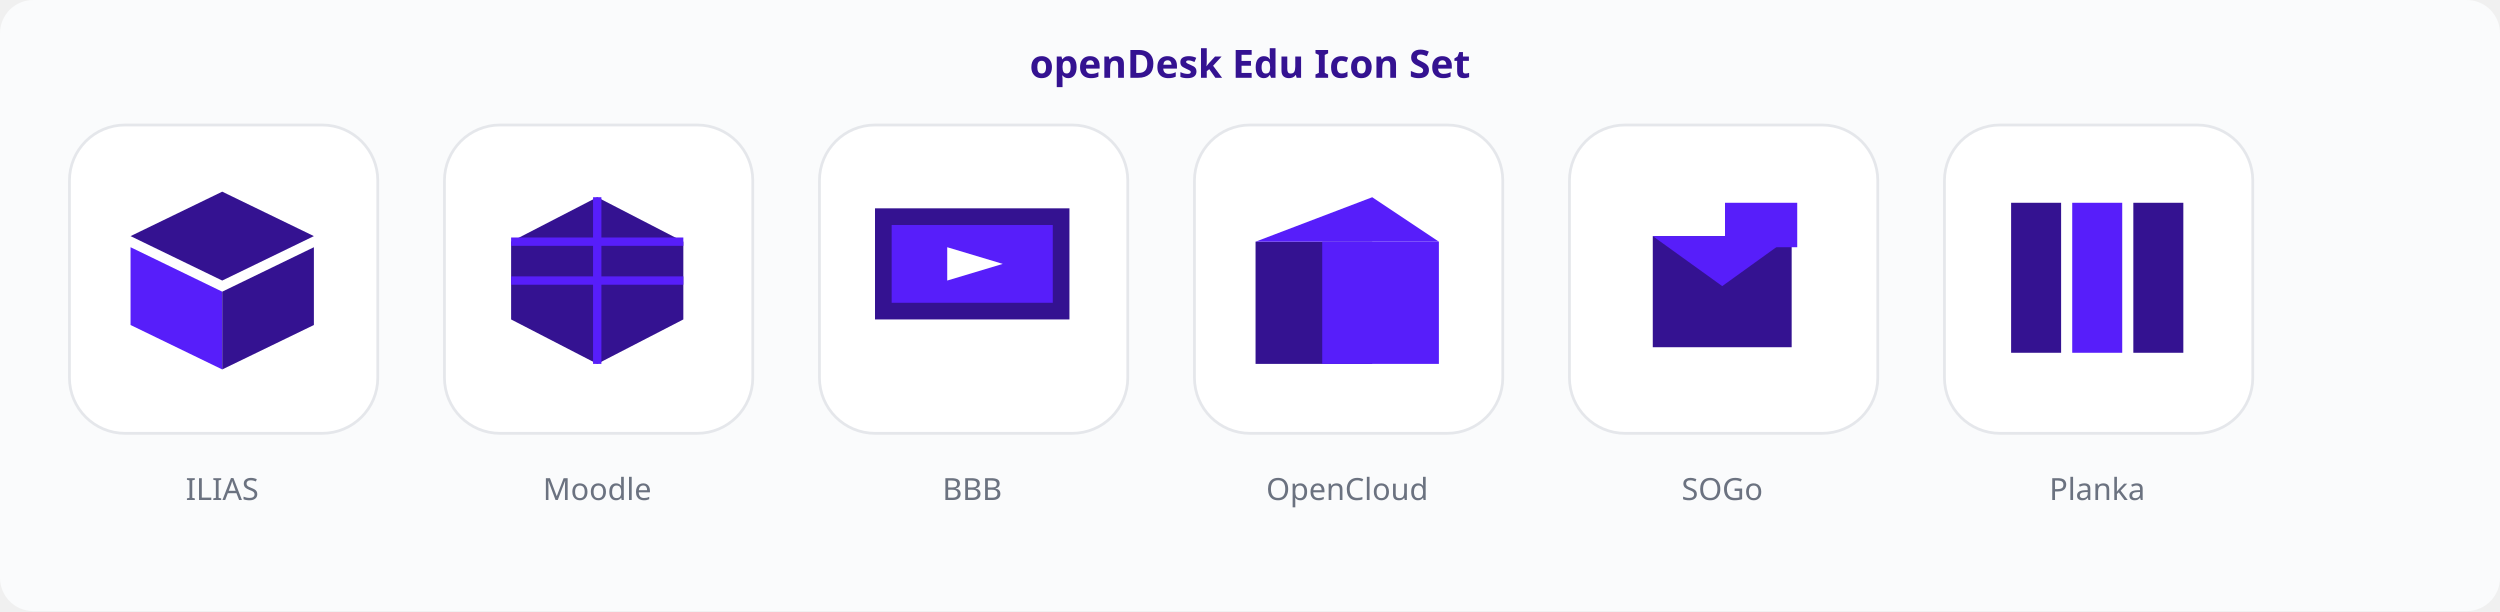
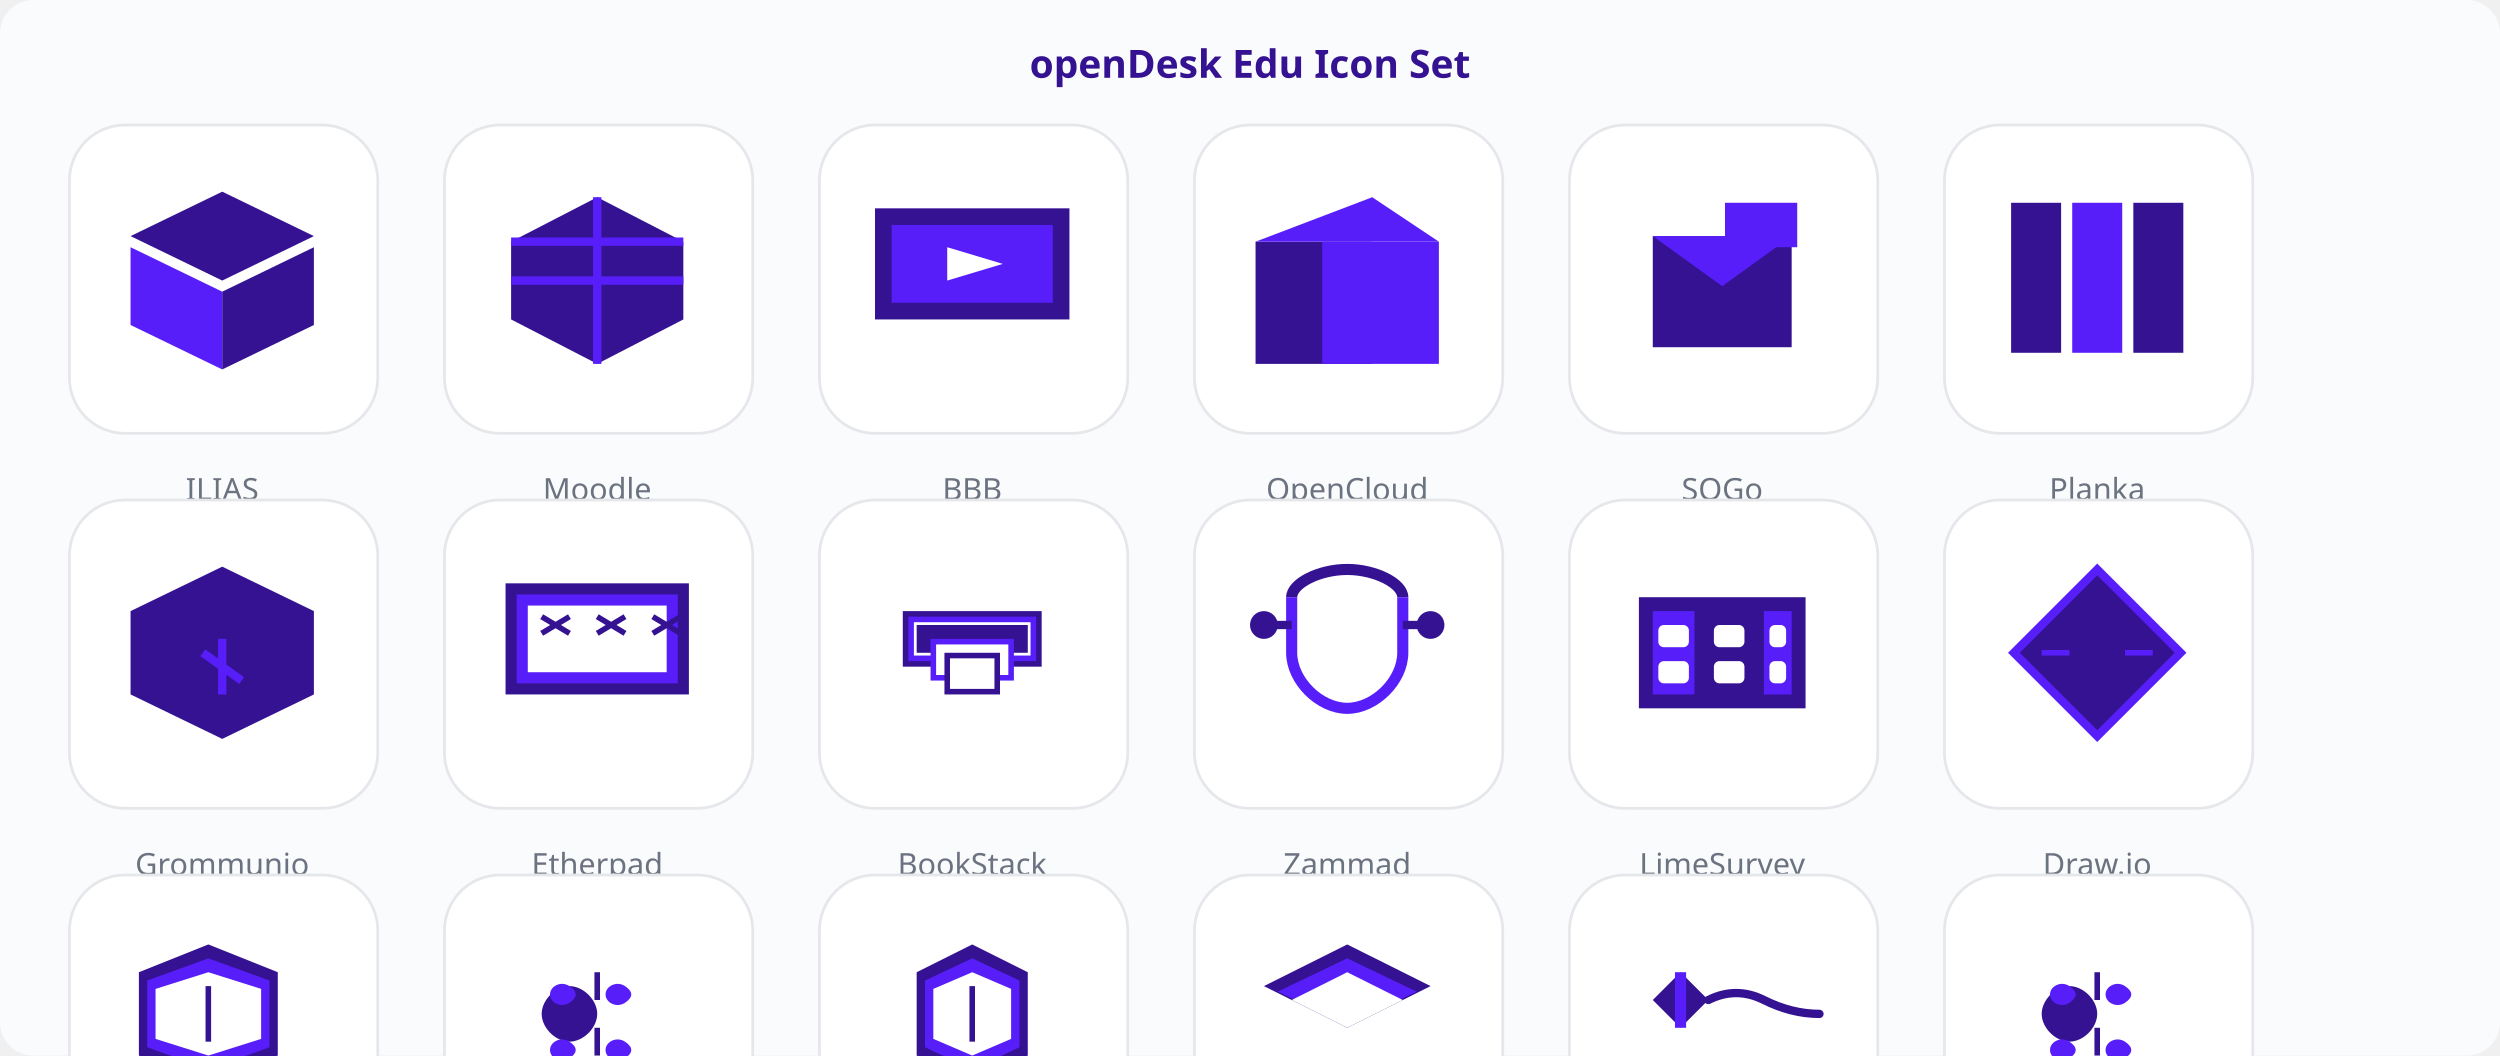
- <svg xmlns="http://www.w3.org/2000/svg" width="900" height="220" viewBox="0 0 900 220" fill="none">
-   <rect width="900" height="220" fill="#FAFBFC" rx="12" />
+ <svg xmlns="http://www.w3.org/2000/svg" width="900" height="380" viewBox="0 0 900 380" fill="none">
+   <rect width="900" height="380" fill="#FAFBFC" rx="12" />
  <text x="450" y="28" text-anchor="middle" font-family="system-ui,sans-serif" font-size="14" fill="#341291" font-weight="600">openDesk Edu Icon Set</text>
  <g transform="translate(25, 45)">
    <rect width="111" height="111" rx="20" fill="white" stroke="#E5E7EB" />
    <path d="M55 24 L22 40 L55 56 L88 40Z" fill="#341291" />
    <path d="M22 44 L55 60 L55 88 L22 72Z" fill="#571EFA" />
    <path d="M88 44 L55 60 L55 88 L88 72Z" fill="#341291" />
    <text x="55" y="135" text-anchor="middle" font-family="system-ui,sans-serif" font-size="11" fill="#6B7280">ILIAS</text>
  </g>
  <g transform="translate(160, 45)">
    <rect width="111" height="111" rx="20" fill="white" stroke="#E5E7EB" />
    <path d="M24 70 V42 L55 26 L86 42 V70 L55 86Z" fill="#341291" />
    <path d="M55 26 V86 M24 42 L86 42 M24 56 L86 56" stroke="#571EFA" stroke-width="3" />
    <text x="55" y="135" text-anchor="middle" font-family="system-ui,sans-serif" font-size="11" fill="#6B7280">Moodle</text>
  </g>
  <g transform="translate(295, 45)">
    <rect width="111" height="111" rx="20" fill="white" stroke="#E5E7EB" />
    <path d="M20 30 H90 V70 H20Z" fill="#341291" />
    <path d="M26 36 H84 V64 H26Z" fill="#571EFA" />
    <path d="M46 44 L66 50 L46 56Z" fill="white" />
    <text x="55" y="135" text-anchor="middle" font-family="system-ui,sans-serif" font-size="11" fill="#6B7280">BBB</text>
  </g>
  <g transform="translate(430, 45)">
    <rect width="111" height="111" rx="20" fill="white" stroke="#E5E7EB" />
    <path d="M22 42 H64 V86 H22Z" fill="#341291" />
    <path d="M46 42 H88 V86 H46Z" fill="#571EFA" />
    <path d="M22 42 H88 L64 26Z" fill="#571EFA" />
    <text x="55" y="135" text-anchor="middle" font-family="system-ui,sans-serif" font-size="11" fill="#6B7280">OpenCloud</text>
  </g>
  <g transform="translate(565, 45)">
    <rect width="111" height="111" rx="20" fill="white" stroke="#E5E7EB" />
    <path d="M30 40 H80 V80 H30Z" fill="#341291" />
    <path d="M30 40 H80 L55 58Z" fill="#571EFA" />
    <path d="M56 28 H82 V44 H56Z" fill="#571EFA" />
    <text x="55" y="135" text-anchor="middle" font-family="system-ui,sans-serif" font-size="11" fill="#6B7280">SOGo</text>
  </g>
  <g transform="translate(700, 45)">
    <rect width="111" height="111" rx="20" fill="white" stroke="#E5E7EB" />
    <path d="M24 28 H42 V82 H24Z" fill="#341291" />
    <path d="M46 28 H64 V82 H46Z" fill="#571EFA" />
    <path d="M68 28 H86 V82 H68Z" fill="#341291" />
    <text x="55" y="135" text-anchor="middle" font-family="system-ui,sans-serif" font-size="11" fill="#6B7280">Planka</text>
  </g>
+   <g transform="translate(25, 180)">
+     <rect width="111" height="111" rx="20" fill="white" stroke="#E5E7EB" />
+     <path d="M22 40 L55 24 L88 40 L88 70 L55 86 L22 70 Z" fill="#341291" />
+     <path d="M55 50 L55 70 M48 55 L62 65" fill="none" stroke="#571EFA" stroke-width="3" />
+     <text x="55" y="135" text-anchor="middle" font-family="system-ui,sans-serif" font-size="11" fill="#6B7280">Grommunio</text>
+   </g>
+   <g transform="translate(160, 180)">
+     <rect width="111" height="111" rx="20" fill="white" stroke="#E5E7EB" />
+     <path d="M22 30 H88 V70 H22Z" fill="#341291" />
+     <path d="M26 34 H84 V66 H26Z" fill="#571EFA" />
+     <path d="M30 38 H80 V62 H30Z" fill="white" />
+     <path d="M35 42 L45 48 M45 42 L35 48 M55 42 L65 48 M65 42 L55 48 M75 42 L85 48 M85 42 L75 48" stroke="#341291" stroke-width="2" />
+     <text x="55" y="135" text-anchor="middle" font-family="system-ui,sans-serif" font-size="11" fill="#6B7280">Etherpad</text>
+   </g>
+   <g transform="translate(295, 180)">
+     <rect width="111" height="111" rx="20" fill="white" stroke="#E5E7EB" />
+     <path d="M30 40 H80 V60 H30Z" fill="#341291" />
+     <path d="M32 42 H78 V58 H32Z" fill="#571EFA" />
+     <path d="M34 44 H76 V56 H34Z" fill="white" />
+     <path d="M35 45 H75 V55 H35Z" fill="#341291" />
+     <path d="M40 50 H70 V65 H40Z" fill="#571EFA" />
+     <path d="M42 52 H68 V63 H42Z" fill="white" />
+     <path d="M45 55 H65 V70 H45Z" fill="#341291" />
+     <path d="M47 57 H63 V68 H47Z" fill="white" />
+     <text x="55" y="135" text-anchor="middle" font-family="system-ui,sans-serif" font-size="11" fill="#6B7280">BookStack</text>
+   </g>
+   <g transform="translate(430, 180)">
+     <rect width="111" height="111" rx="20" fill="white" stroke="#E5E7EB" />
+     <path d="M35 35 C35 30, 45 25, 55 25 C65 25, 75 30, 75 35" fill="none" stroke="#341291" stroke-width="4" />
+     <path d="M35 35 L35 55 C35 65, 45 75, 55 75 C65 75, 75 65, 75 55 L75 35" fill="none" stroke="#571EFA" stroke-width="4" />
+     <path d="M25 45 L35 45" fill="none" stroke="#341291" stroke-width="3" />
+     <path d="M75 45 L85 45" fill="none" stroke="#341291" stroke-width="3" />
+     <circle cx="25" cy="45" r="5" fill="#341291" />
+     <circle cx="85" cy="45" r="5" fill="#341291" />
+     <text x="55" y="135" text-anchor="middle" font-family="system-ui,sans-serif" font-size="11" fill="#6B7280">Zammad</text>
+   </g>
+   <g transform="translate(565, 180)">
+     <rect width="111" height="111" rx="20" fill="white" stroke="#E5E7EB" />
+     <path d="M25 35 H85 V75 H25Z" fill="#341291" />
+     <path d="M30 40 H45 V70 H30Z" fill="#571EFA" />
+     <path d="M50 40 H65 V70 H50Z" fill="#341291" />
+     <path d="M70 40 H80 V70 H70Z" fill="#571EFA" />
+     <rect x="32" y="45" width="11" height="8" rx="2" fill="white" />
+     <rect x="52" y="45" width="11" height="8" rx="2" fill="white" />
+     <rect x="72" y="45" width="6" height="8" rx="2" fill="white" />
+     <rect x="32" y="58" width="11" height="8" rx="2" fill="white" />
+     <rect x="52" y="58" width="11" height="8" rx="2" fill="white" />
+     <rect x="72" y="58" width="6" height="8" rx="2" fill="white" />
+     <text x="55" y="135" text-anchor="middle" font-family="system-ui,sans-serif" font-size="11" fill="#6B7280">LimeSurvey</text>
+   </g>
+   <g transform="translate(700, 180)">
+     <rect width="111" height="111" rx="20" fill="white" stroke="#E5E7EB" />
+     <path d="M55 25 L85 55 L55 85 L25 55 Z" fill="#341291" />
+     <path d="M55 25 L85 55 L55 85 L25 55 Z" fill="none" stroke="#571EFA" stroke-width="3" />
+     <path d="M55 35 L55 45 M55 65 L55 75" stroke="#341291" stroke-width="2" />
+     <path d="M35 55 L45 55 M65 55 L75 55" stroke="#571EFA" stroke-width="2" />
+     <text x="55" y="135" text-anchor="middle" font-family="system-ui,sans-serif" font-size="11" fill="#6B7280">Draw.io</text>
+   </g>
+   <g transform="translate(25, 315)">
+     <rect width="111" height="111" rx="20" fill="white" stroke="#E5E7EB" />
+     <path d="M50 25 L75 35 L75 65 L50 75 L25 65 L25 35 Z" fill="#341291" />
+     <path d="M50 30 L72 38 L72 62 L50 70 L28 62 L28 38 Z" fill="#571EFA" />
+     <path d="M50 35 L69 41 L69 59 L50 65 L31 59 L31 41 Z" fill="white" />
+     <path d="M50 40 L50 60" fill="none" stroke="#341291" stroke-width="2" />
+     <text x="55" y="135" text-anchor="middle" font-family="system-ui,sans-serif" font-size="11" fill="#6B7280">Excalidraw</text>
+   </g>
+   <g transform="translate(160, 315)">
+     <rect width="111" height="111" rx="20" fill="white" stroke="#E5E7EB" />
+     <path d="M35 50 C35 45, 40 40, 45 40 C50 40, 55 45, 55 50 C55 55, 50 60, 45 60 C40 60, 35 55, 35 50 Z" fill="#341291" />
+     <path d="M45 40 C42 38, 38 40, 38 43 C38 46, 42 48, 45 46 C48 44, 48 42, 45 40 Z" fill="#571EFA" />
+     <path d="M65 40 C62 38, 58 40, 58 43 C58 46, 62 48, 65 46 C68 44, 68 42, 65 40 Z" fill="#571EFA" />
+     <path d="M45 60 C42 58, 38 60, 38 63 C38 66, 42 68, 45 66 C48 64, 48 62, 45 60 Z" fill="#571EFA" />
+     <path d="M65 60 C62 58, 58 60, 58 63 C58 66, 62 68, 65 66 C68 64, 68 62, 65 60 Z" fill="#571EFA" />
+     <path d="M55 35 L55 45 M55 55 L55 65" stroke="#341291" stroke-width="2" />
+     <text x="55" y="135" text-anchor="middle" font-family="system-ui,sans-serif" font-size="11" fill="#6B7280">F13</text>
+   </g>
+   <g transform="translate(295, 315)">
+     <rect width="111" height="111" rx="20" fill="white" stroke="#E5E7EB" />
+     <path d="M55 25 L75 35 L75 65 L55 75 L35 65 L35 35 Z" fill="#341291" />
+     <path d="M55 30 L72 38 L72 62 L55 70 L38 62 L38 38 Z" fill="#571EFA" />
+     <path d="M55 35 L69 41 L69 59 L55 65 L41 59 L41 41 Z" fill="white" />
+     <path d="M55 40 L55 60" fill="none" stroke="#341291" stroke-width="2" />
+     <text x="55" y="135" text-anchor="middle" font-family="system-ui,sans-serif" font-size="11" fill="#6B7280">SSP</text>
+   </g>
+   <g transform="translate(430, 315)">
+     <rect width="111" height="111" rx="20" fill="white" stroke="#E5E7EB" />
+     <path d="M55 25 L85 40 L55 55 L25 40 Z" fill="#341291" />
+     <path d="M55 30 L80 42 L55 54 L30 42 Z" fill="#571EFA" />
+     <path d="M55 35 L75 45 L55 55 L35 45 Z" fill="white" />
+     <text x="55" y="135" text-anchor="middle" font-family="system-ui,sans-serif" font-size="11" fill="#6B7280">TYPO3</text>
+   </g>
+   <g transform="translate(565, 315)">
+     <rect width="111" height="111" rx="20" fill="white" stroke="#E5E7EB" />
+     <path d="M30 45 L40 35 L50 45 L40 55 Z" fill="#341291" />
+     <path d="M40 35 L40 55" fill="none" stroke="#571EFA" stroke-width="4" />
+     <path d="M50 45 Q60 40, 70 45 T90 50" fill="none" stroke="#341291" stroke-width="3" stroke-linecap="round" />
+     <text x="55" y="135" text-anchor="middle" font-family="system-ui,sans-serif" font-size="11" fill="#6B7280">LTB SSP</text>
+   </g>
+   <g transform="translate(700, 315)">
+     <rect width="111" height="111" rx="20" fill="white" stroke="#E5E7EB" />
+     <path d="M35 50 C35 45, 40 40, 45 40 C50 40, 55 45, 55 50 C55 55, 50 60, 45 60 C40 60, 35 55, 35 50 Z" fill="#341291" />
+     <path d="M45 40 C42 38, 38 40, 38 43 C38 46, 42 48, 45 46 C48 44, 48 42, 45 40 Z" fill="#571EFA" />
+     <path d="M65 40 C62 38, 58 40, 58 43 C58 46, 62 48, 65 46 C68 44, 68 42, 65 40 Z" fill="#571EFA" />
+     <path d="M45 60 C42 58, 38 60, 38 63 C38 66, 42 68, 45 66 C48 64, 48 62, 45 60 Z" fill="#571EFA" />
+     <path d="M65 60 C62 58, 58 60, 58 63 C58 66, 62 68, 65 66 C68 64, 68 62, 65 60 Z" fill="#571EFA" />
+     <path d="M55 35 L55 45 M55 55 L55 65" stroke="#341291" stroke-width="2" />
+     <text x="55" y="135" text-anchor="middle" font-family="system-ui,sans-serif" font-size="11" fill="#6B7280">F13</text>
+   </g>
</svg>
